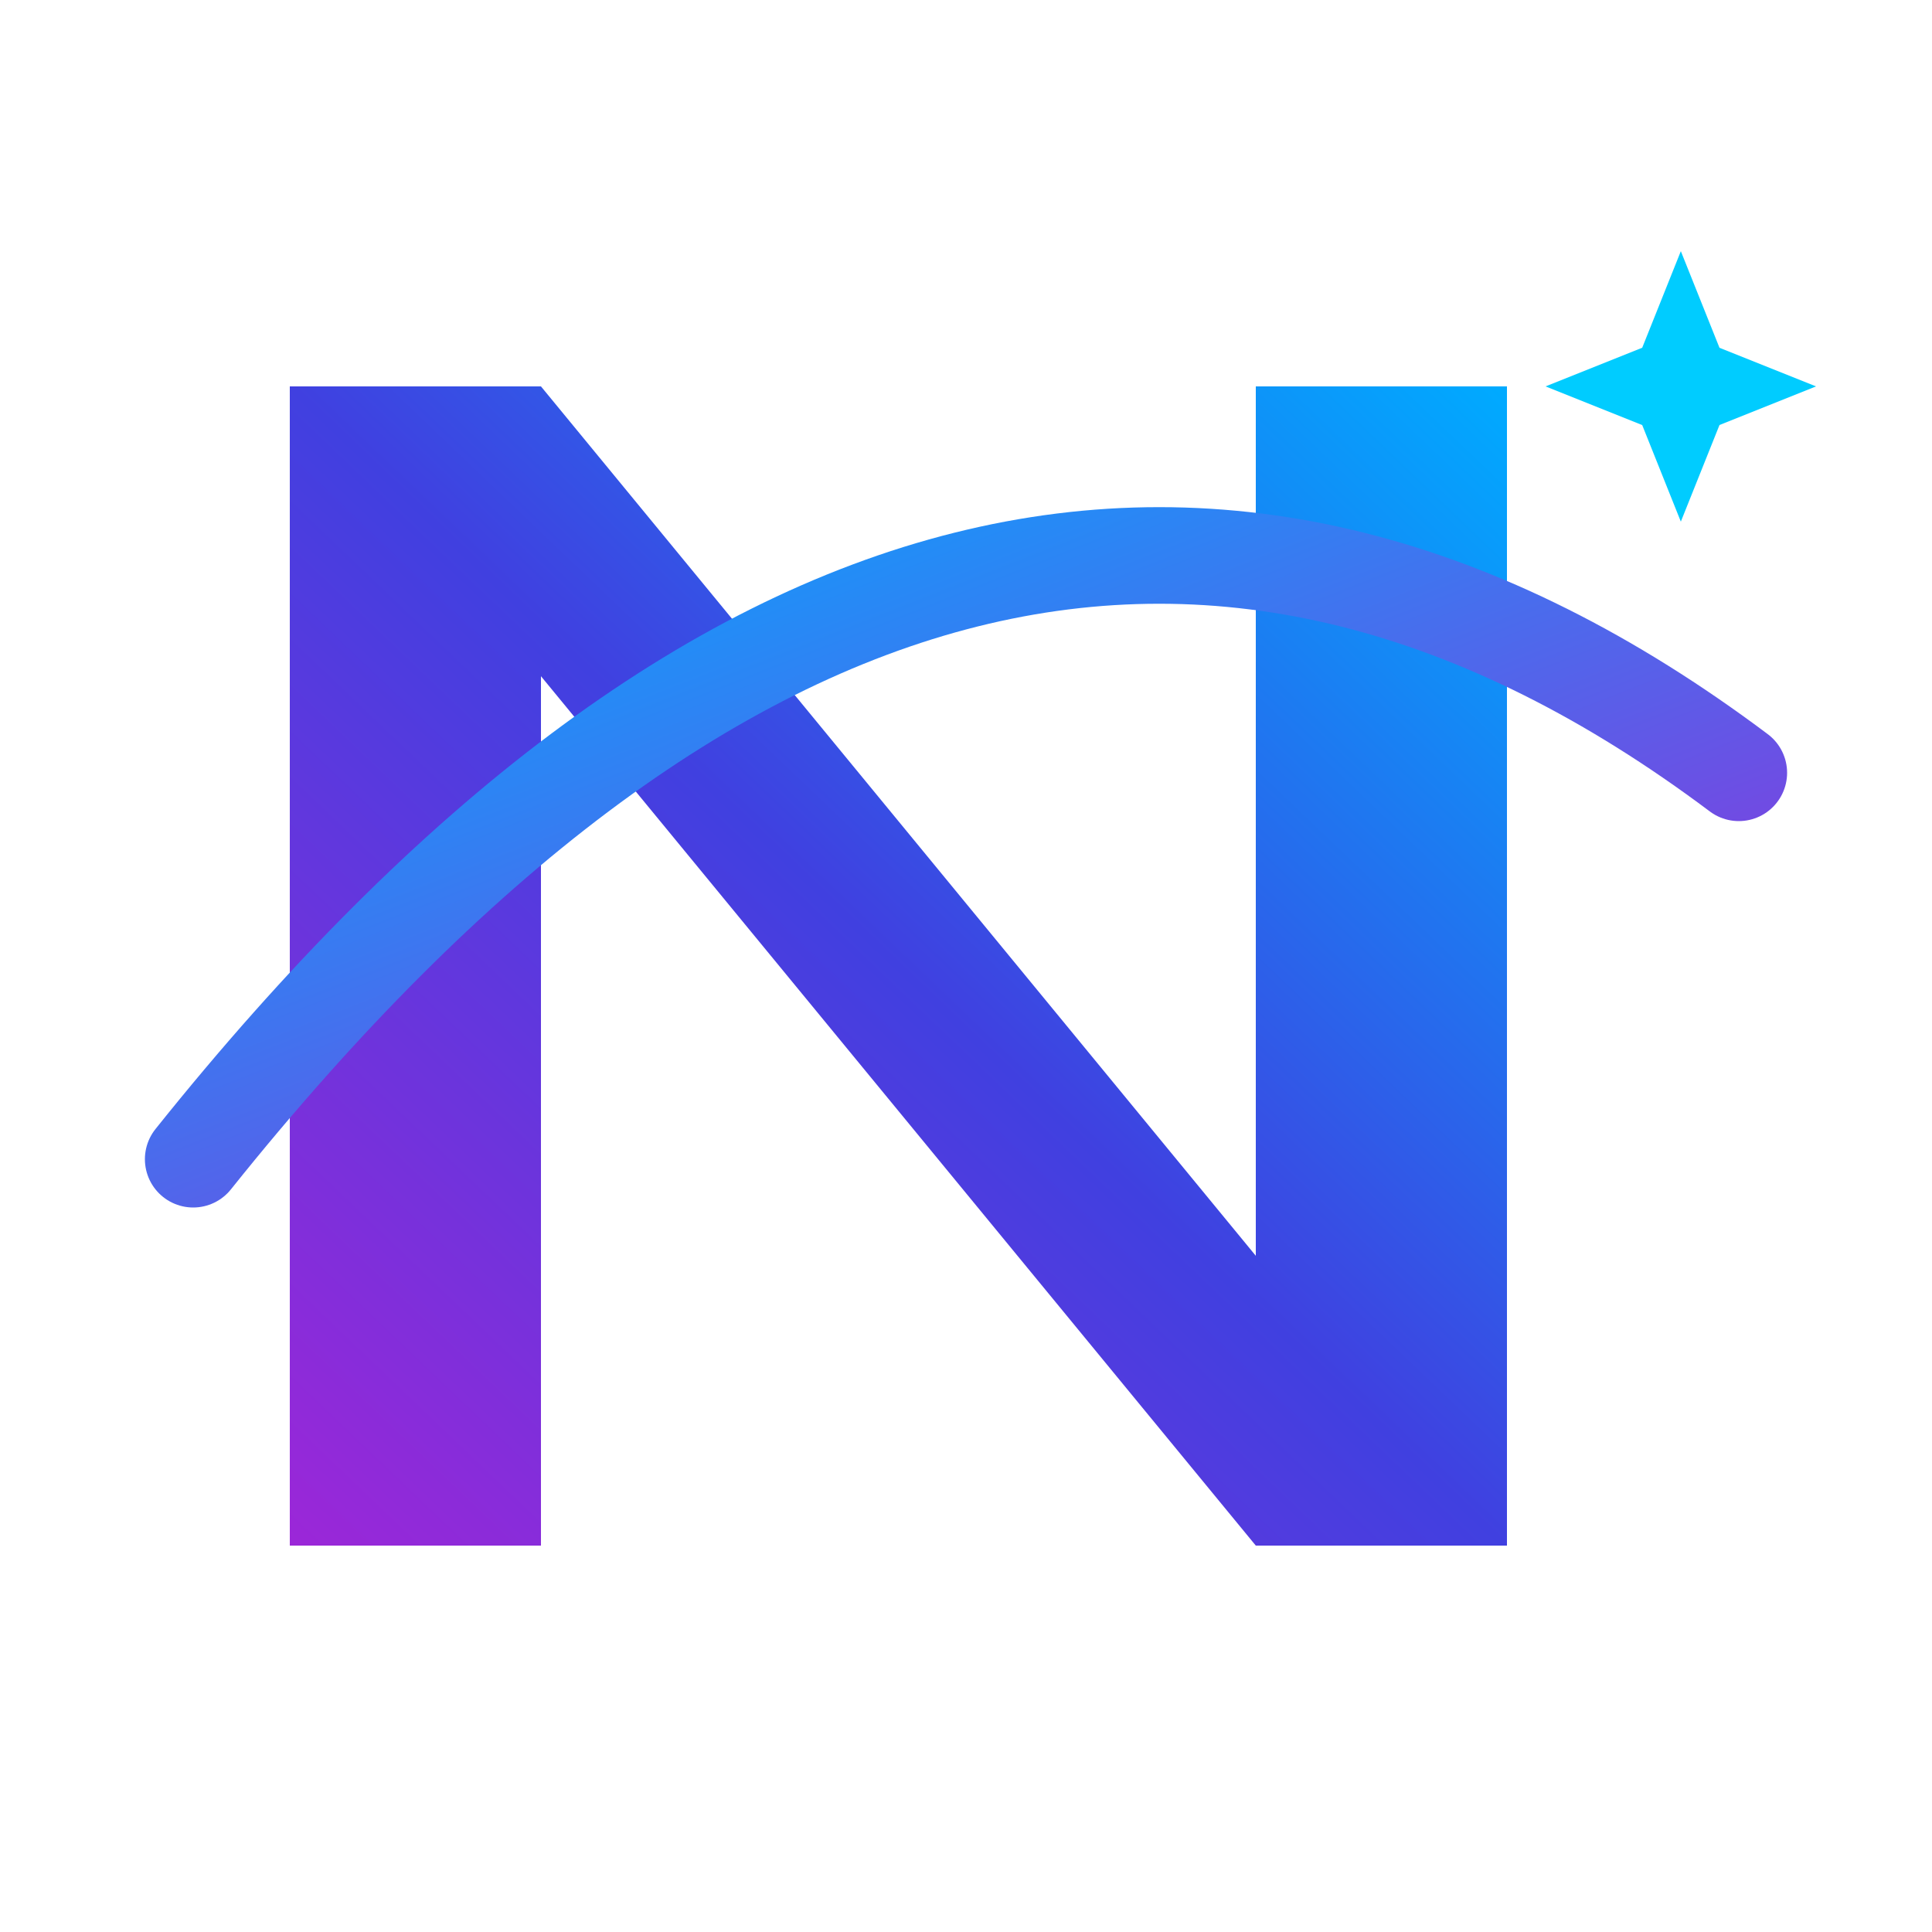
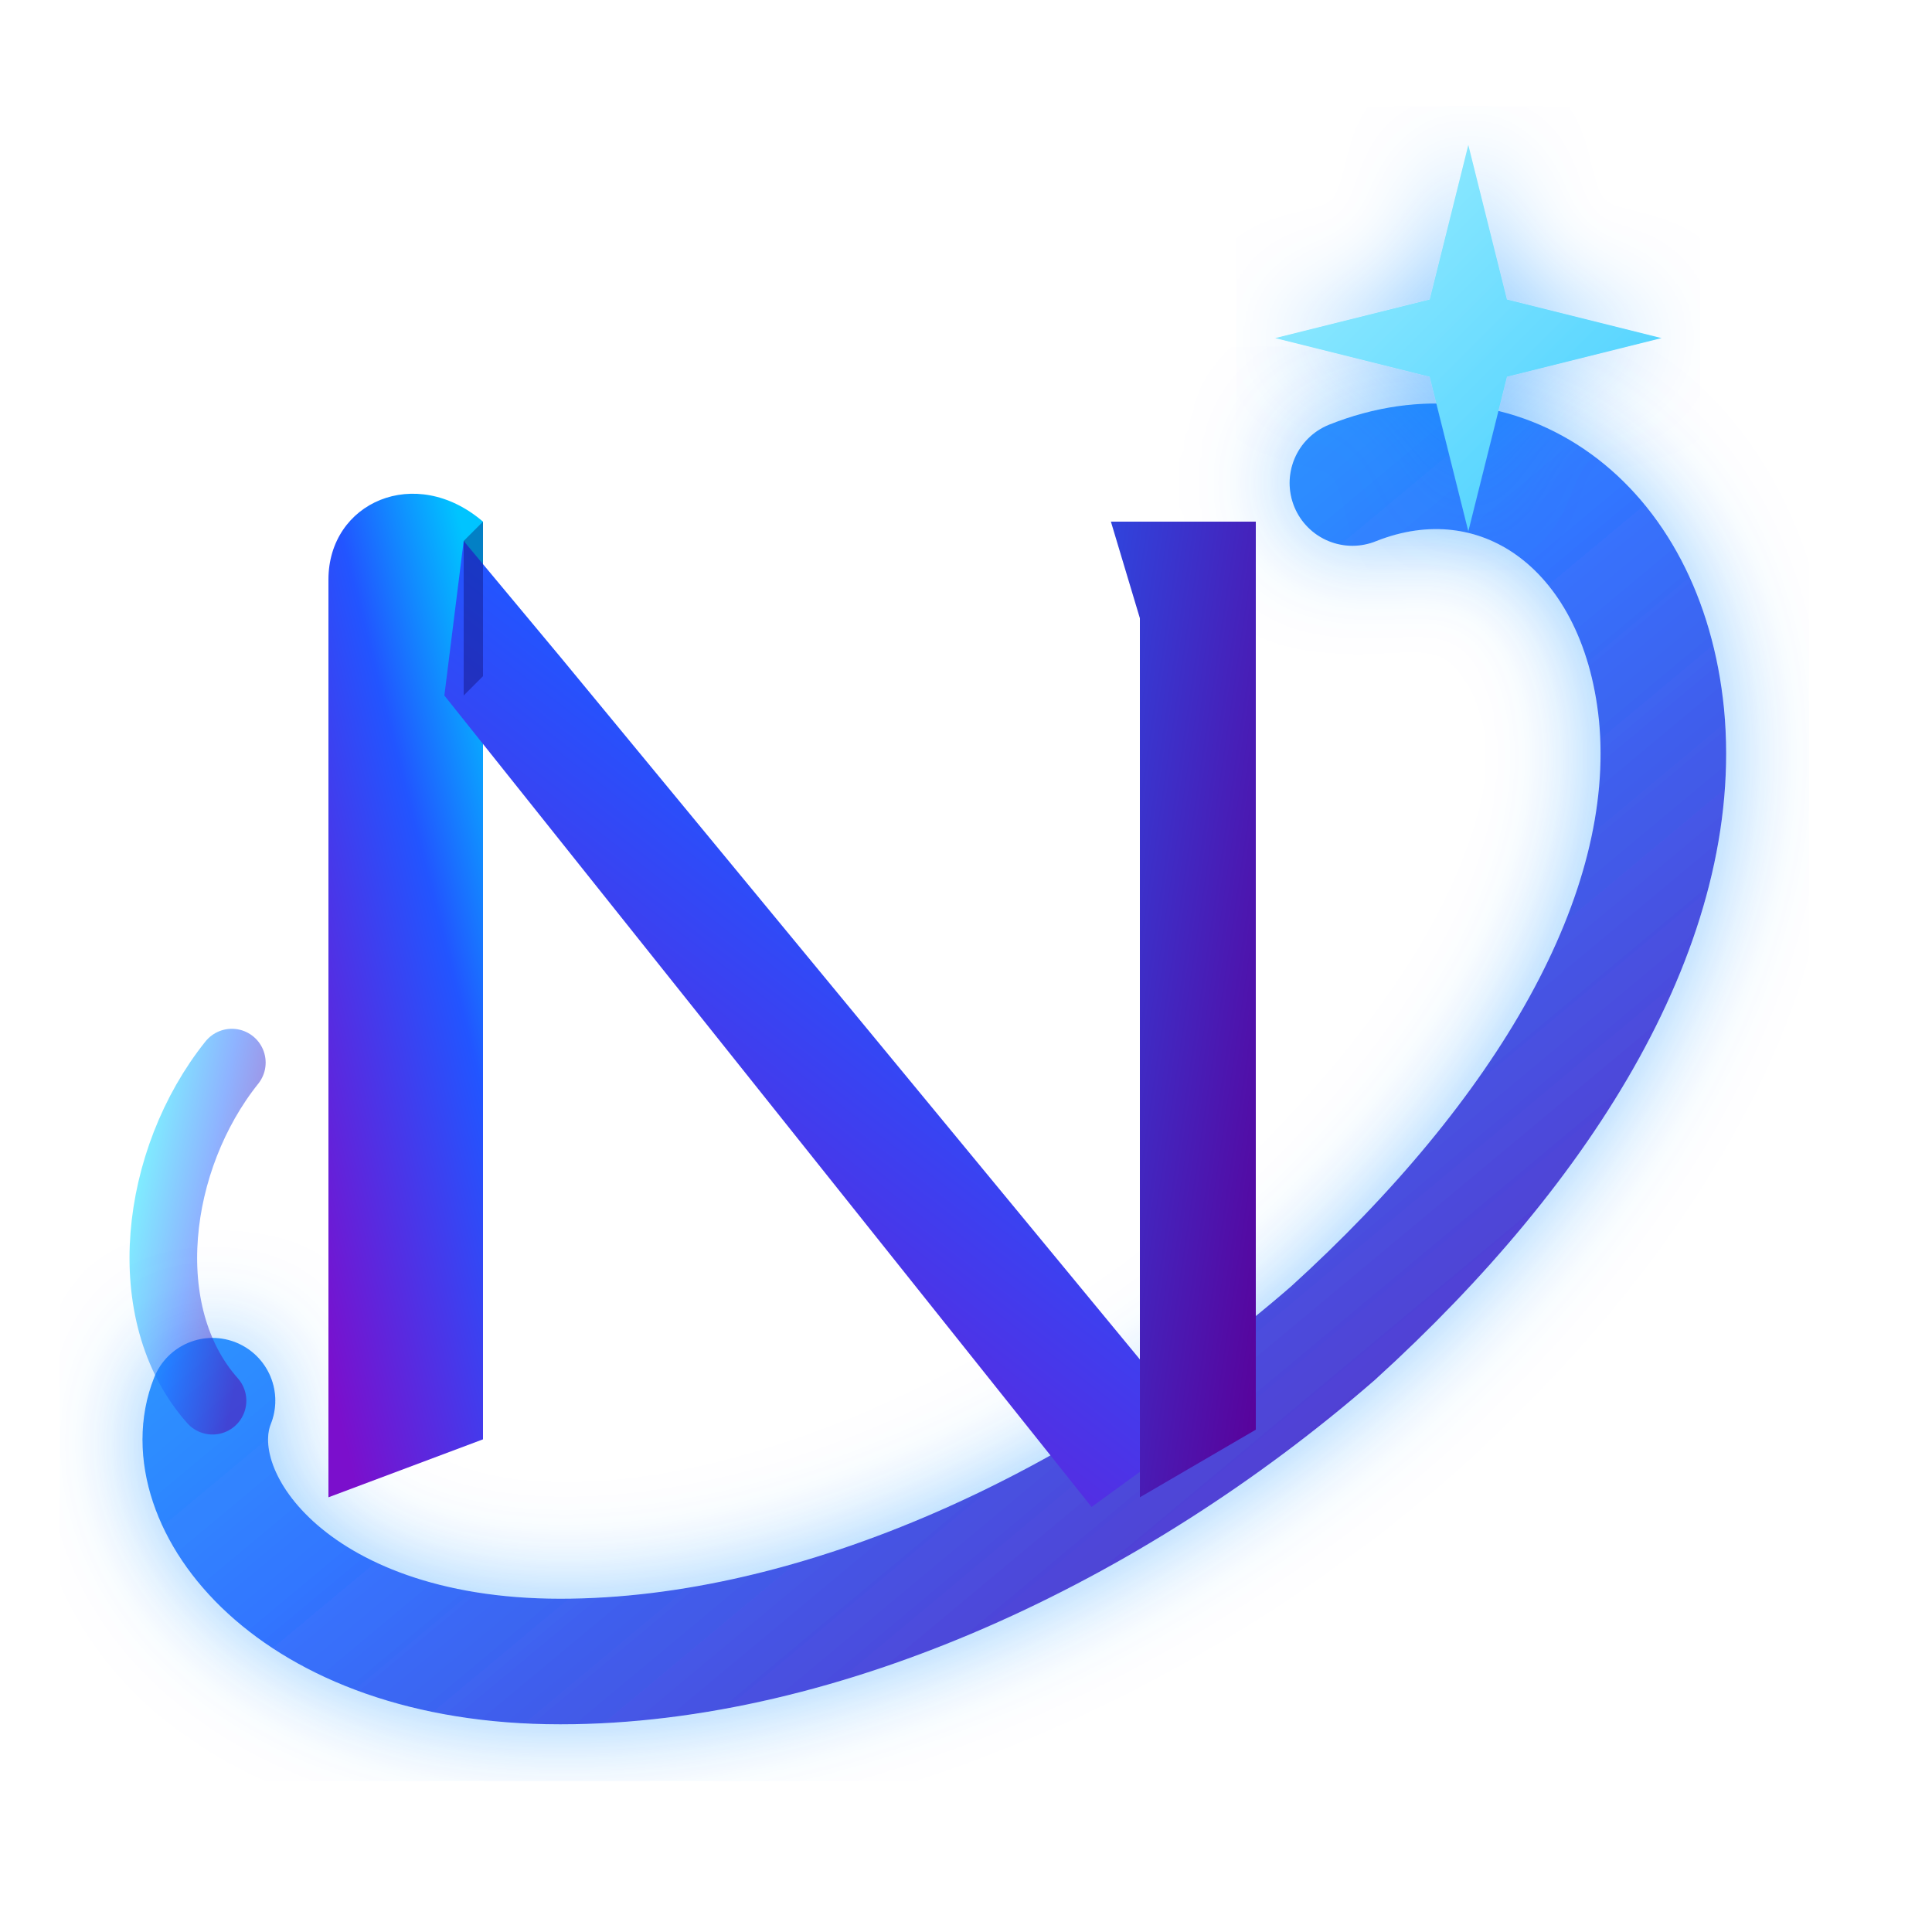
- <svg xmlns="http://www.w3.org/2000/svg" viewBox="0 0 100 100" fill="none">
+ <svg xmlns="http://www.w3.org/2000/svg" viewBox="0 0 200 200" fill="none">
  <defs>
-     <linearGradient id="grad1" x1="0%" y1="100%" x2="100%" y2="0%">
-       <stop offset="0%" stop-color="#9B27D8" />
-       <stop offset="50%" stop-color="#4040E0" />
-       <stop offset="100%" stop-color="#00AAFF" />
+     <linearGradient id="gBody" x1="80%" y1="0%" x2="20%" y2="100%">
+       <stop offset="0%" stop-color="#00C4FF" />
+       <stop offset="35%" stop-color="#2255FF" />
+       <stop offset="100%" stop-color="#7B0FCC" />
    </linearGradient>
-     <linearGradient id="grad2" x1="0%" y1="0%" x2="100%" y2="100%">
-       <stop offset="0%" stop-color="#00AAFF" />
-       <stop offset="100%" stop-color="#9B27D8" />
+     <linearGradient id="gOrbit" x1="0%" y1="0%" x2="100%" y2="100%">
+       <stop offset="0%" stop-color="#00D8FF" />
+       <stop offset="50%" stop-color="#1E66FF" />
+       <stop offset="100%" stop-color="#5500AA" />
    </linearGradient>
+     <linearGradient id="gDark" x1="0%" y1="0%" x2="100%" y2="100%">
+       <stop offset="0%" stop-color="#3044DD" />
+       <stop offset="100%" stop-color="#5A0099" />
+     </linearGradient>
+     <linearGradient id="gStar" x1="0%" y1="0%" x2="100%" y2="100%">
+       <stop offset="0%" stop-color="#A0F0FF" />
+       <stop offset="100%" stop-color="#40CCFF" />
+     </linearGradient>
+     <filter id="dropGlow">
+       <feDropShadow dx="0" dy="0" stdDeviation="5" flood-color="#0088FF" flood-opacity="0.5" />
+     </filter>
  </defs>
-   <path d="M 15 80 L 15 20 L 28 20 L 65 65 L 65 20 L 78 20 L 78 80 L 65 80 L 28 35 L 28 80 Z" fill="url(#grad1)" />
-   <path d="M 10 60 Q 50 10 90 40" stroke="url(#grad2)" stroke-width="5" fill="none" stroke-linecap="round" />
-   <path d="M 85 18 L 87 13 L 89 18 L 94 20 L 89 22 L 87 27 L 85 22 L 80 20 Z" fill="#00CCFF" />
+   <path d="M 22 145            C 18 155, 30 172, 58 172            C 85 172, 115 158, 138 138            C 160 118, 174 95, 172 74            C 170 54, 155 44, 140 50" stroke="url(#gOrbit)" stroke-width="13" stroke-linecap="round" fill="none" filter="url(#dropGlow)" opacity="0.9" />
+   <path d="M 22 145            C 14 136, 16 120, 24 110" stroke="url(#gOrbit)" stroke-width="7" stroke-linecap="round" fill="none" opacity="0.5" />
+   <path d="M 34 155 L 34 60            C 34 52, 43 48, 50 54            L 50 149 Z" fill="url(#gBody)" />
+   <path d="M 48 56 L 58 68 L 124 148 L 113 156 L 46 72 Z" fill="url(#gBody)" />
+   <path d="M 115 54 L 130 54            L 130 148 L 118 155 L 118 64 Z" fill="url(#gDark)" />
+   <path d="M 48 56 L 50 54 L 50 70 L 48 72 Z" fill="#0A005A" opacity="0.35" />
+   <g transform="translate(152, 35)">
+     <path d="M 0 -20 L 4 -4 L 20 0 L 4 4 L 0 20 L -4 4 L -20 0 L -4 -4 Z" fill="url(#gStar)" filter="url(#dropGlow)" />
+   </g>
</svg>
